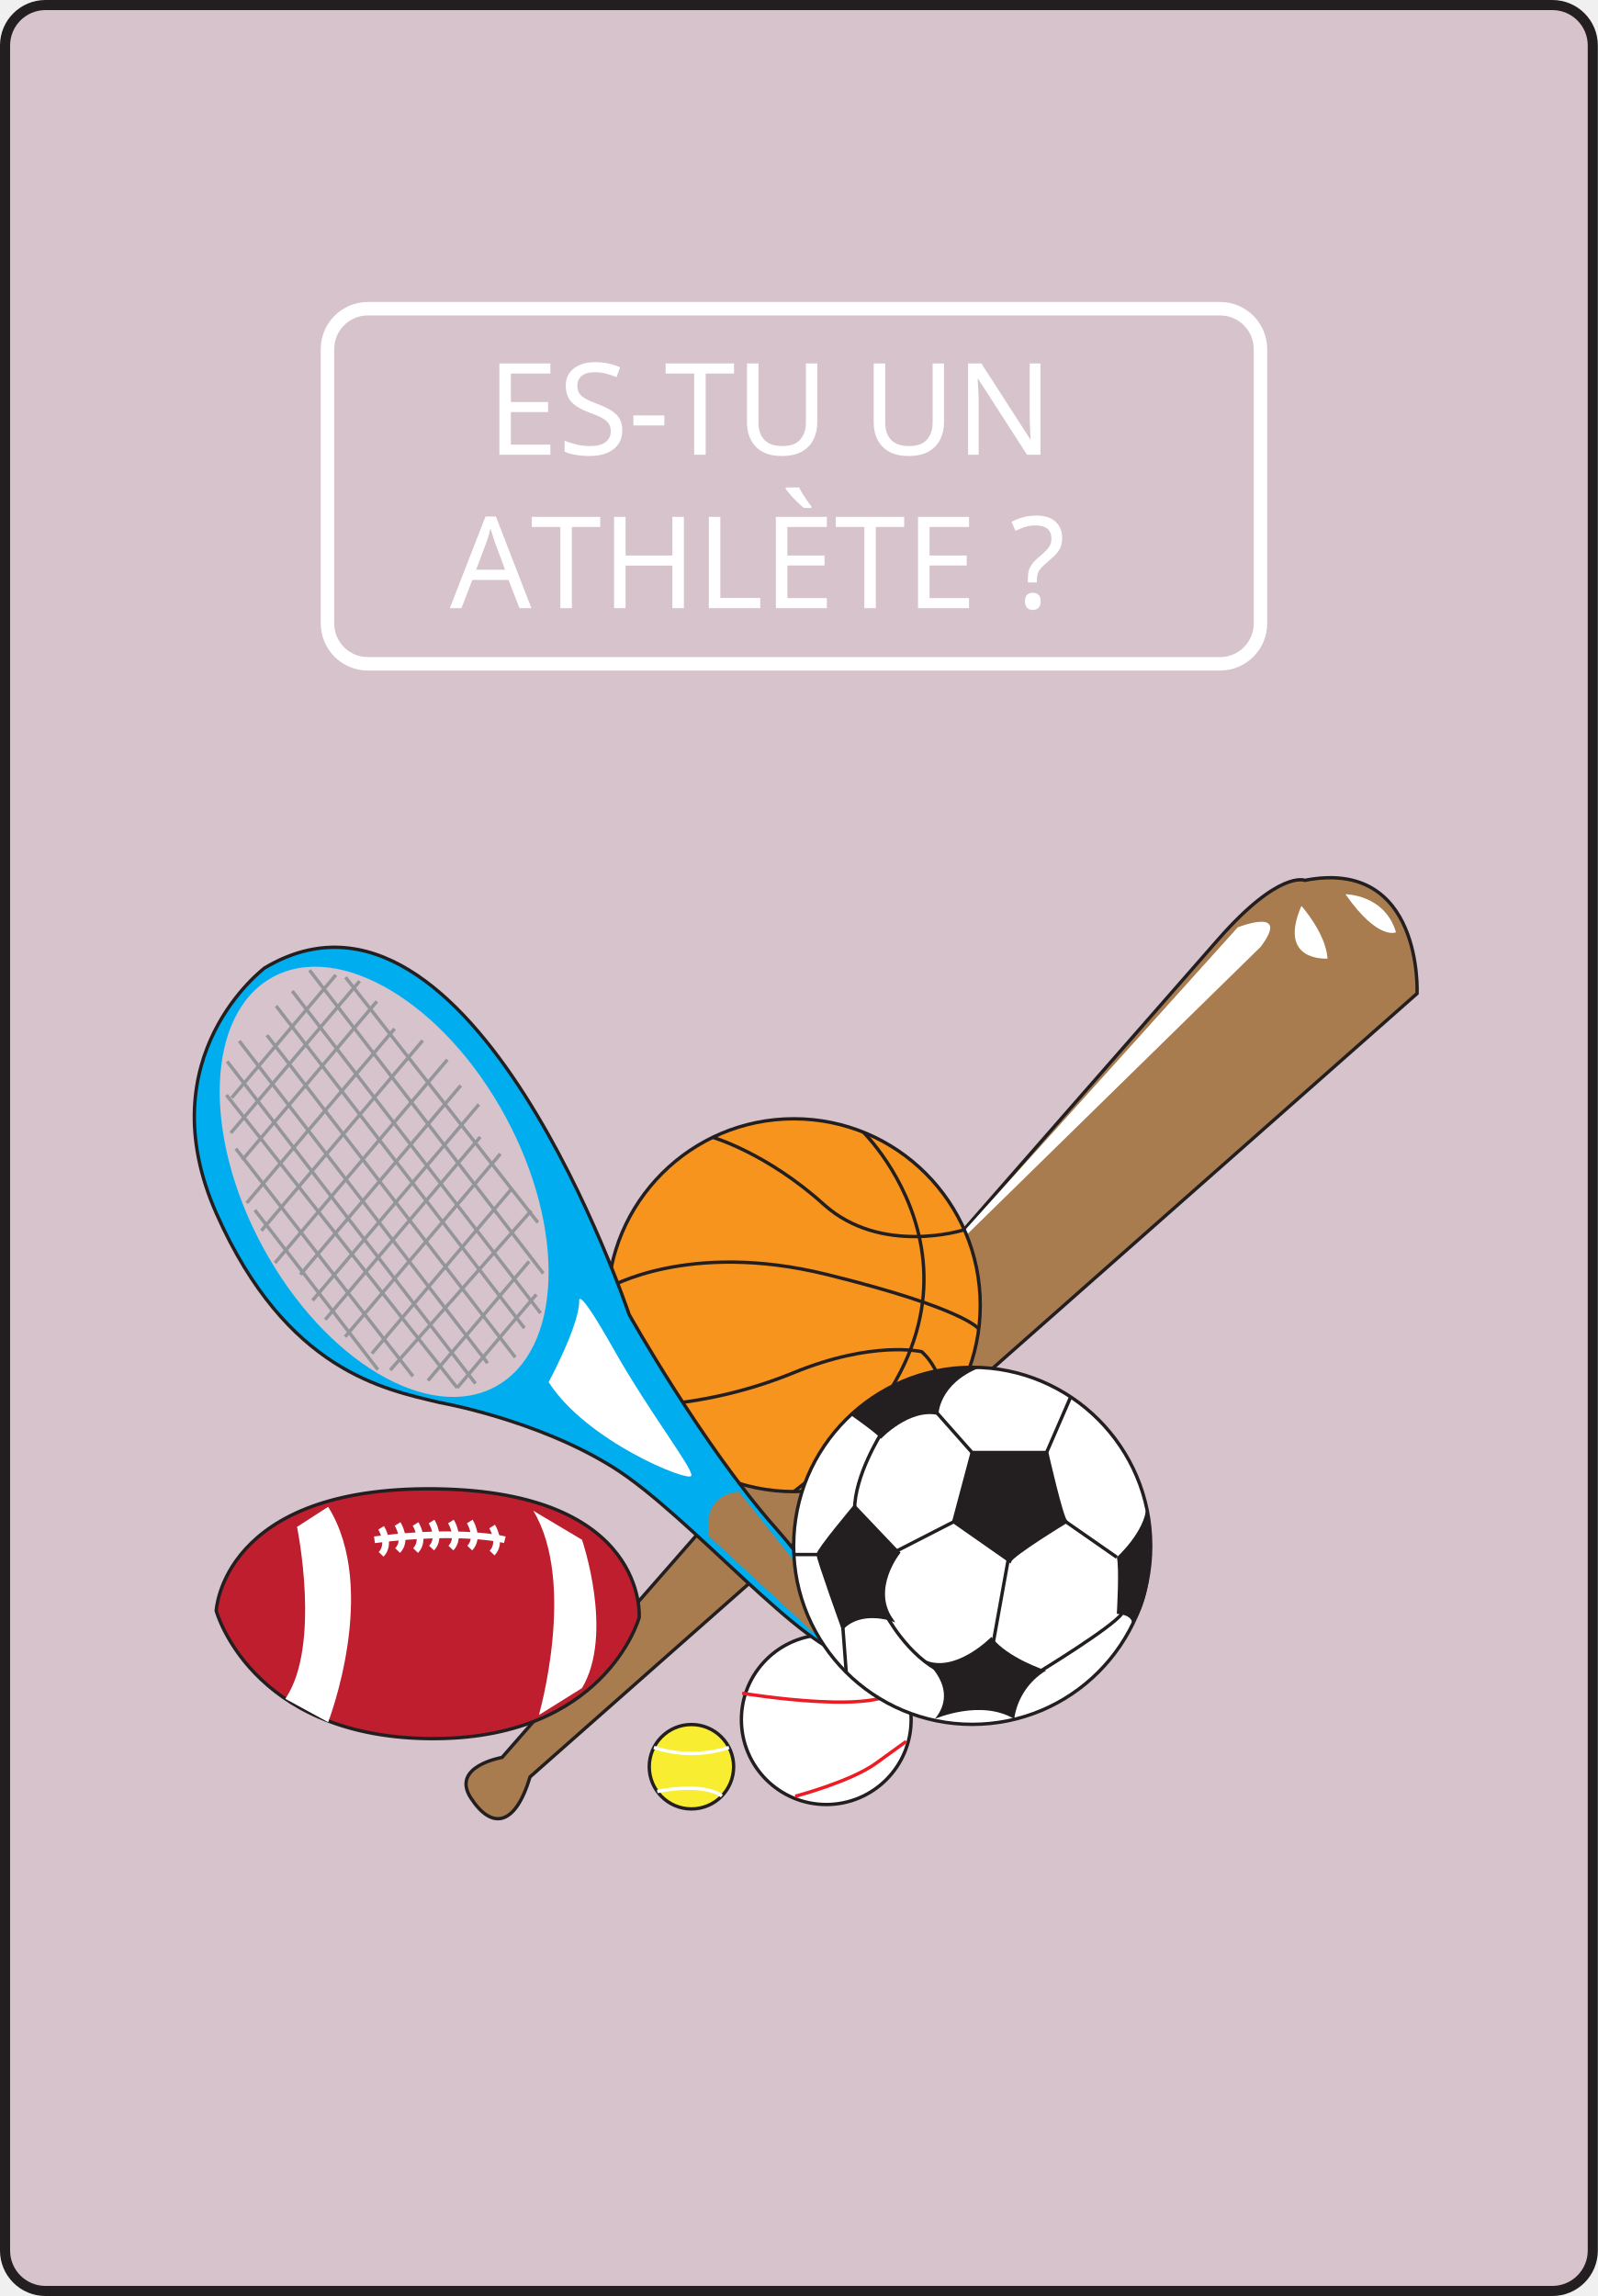
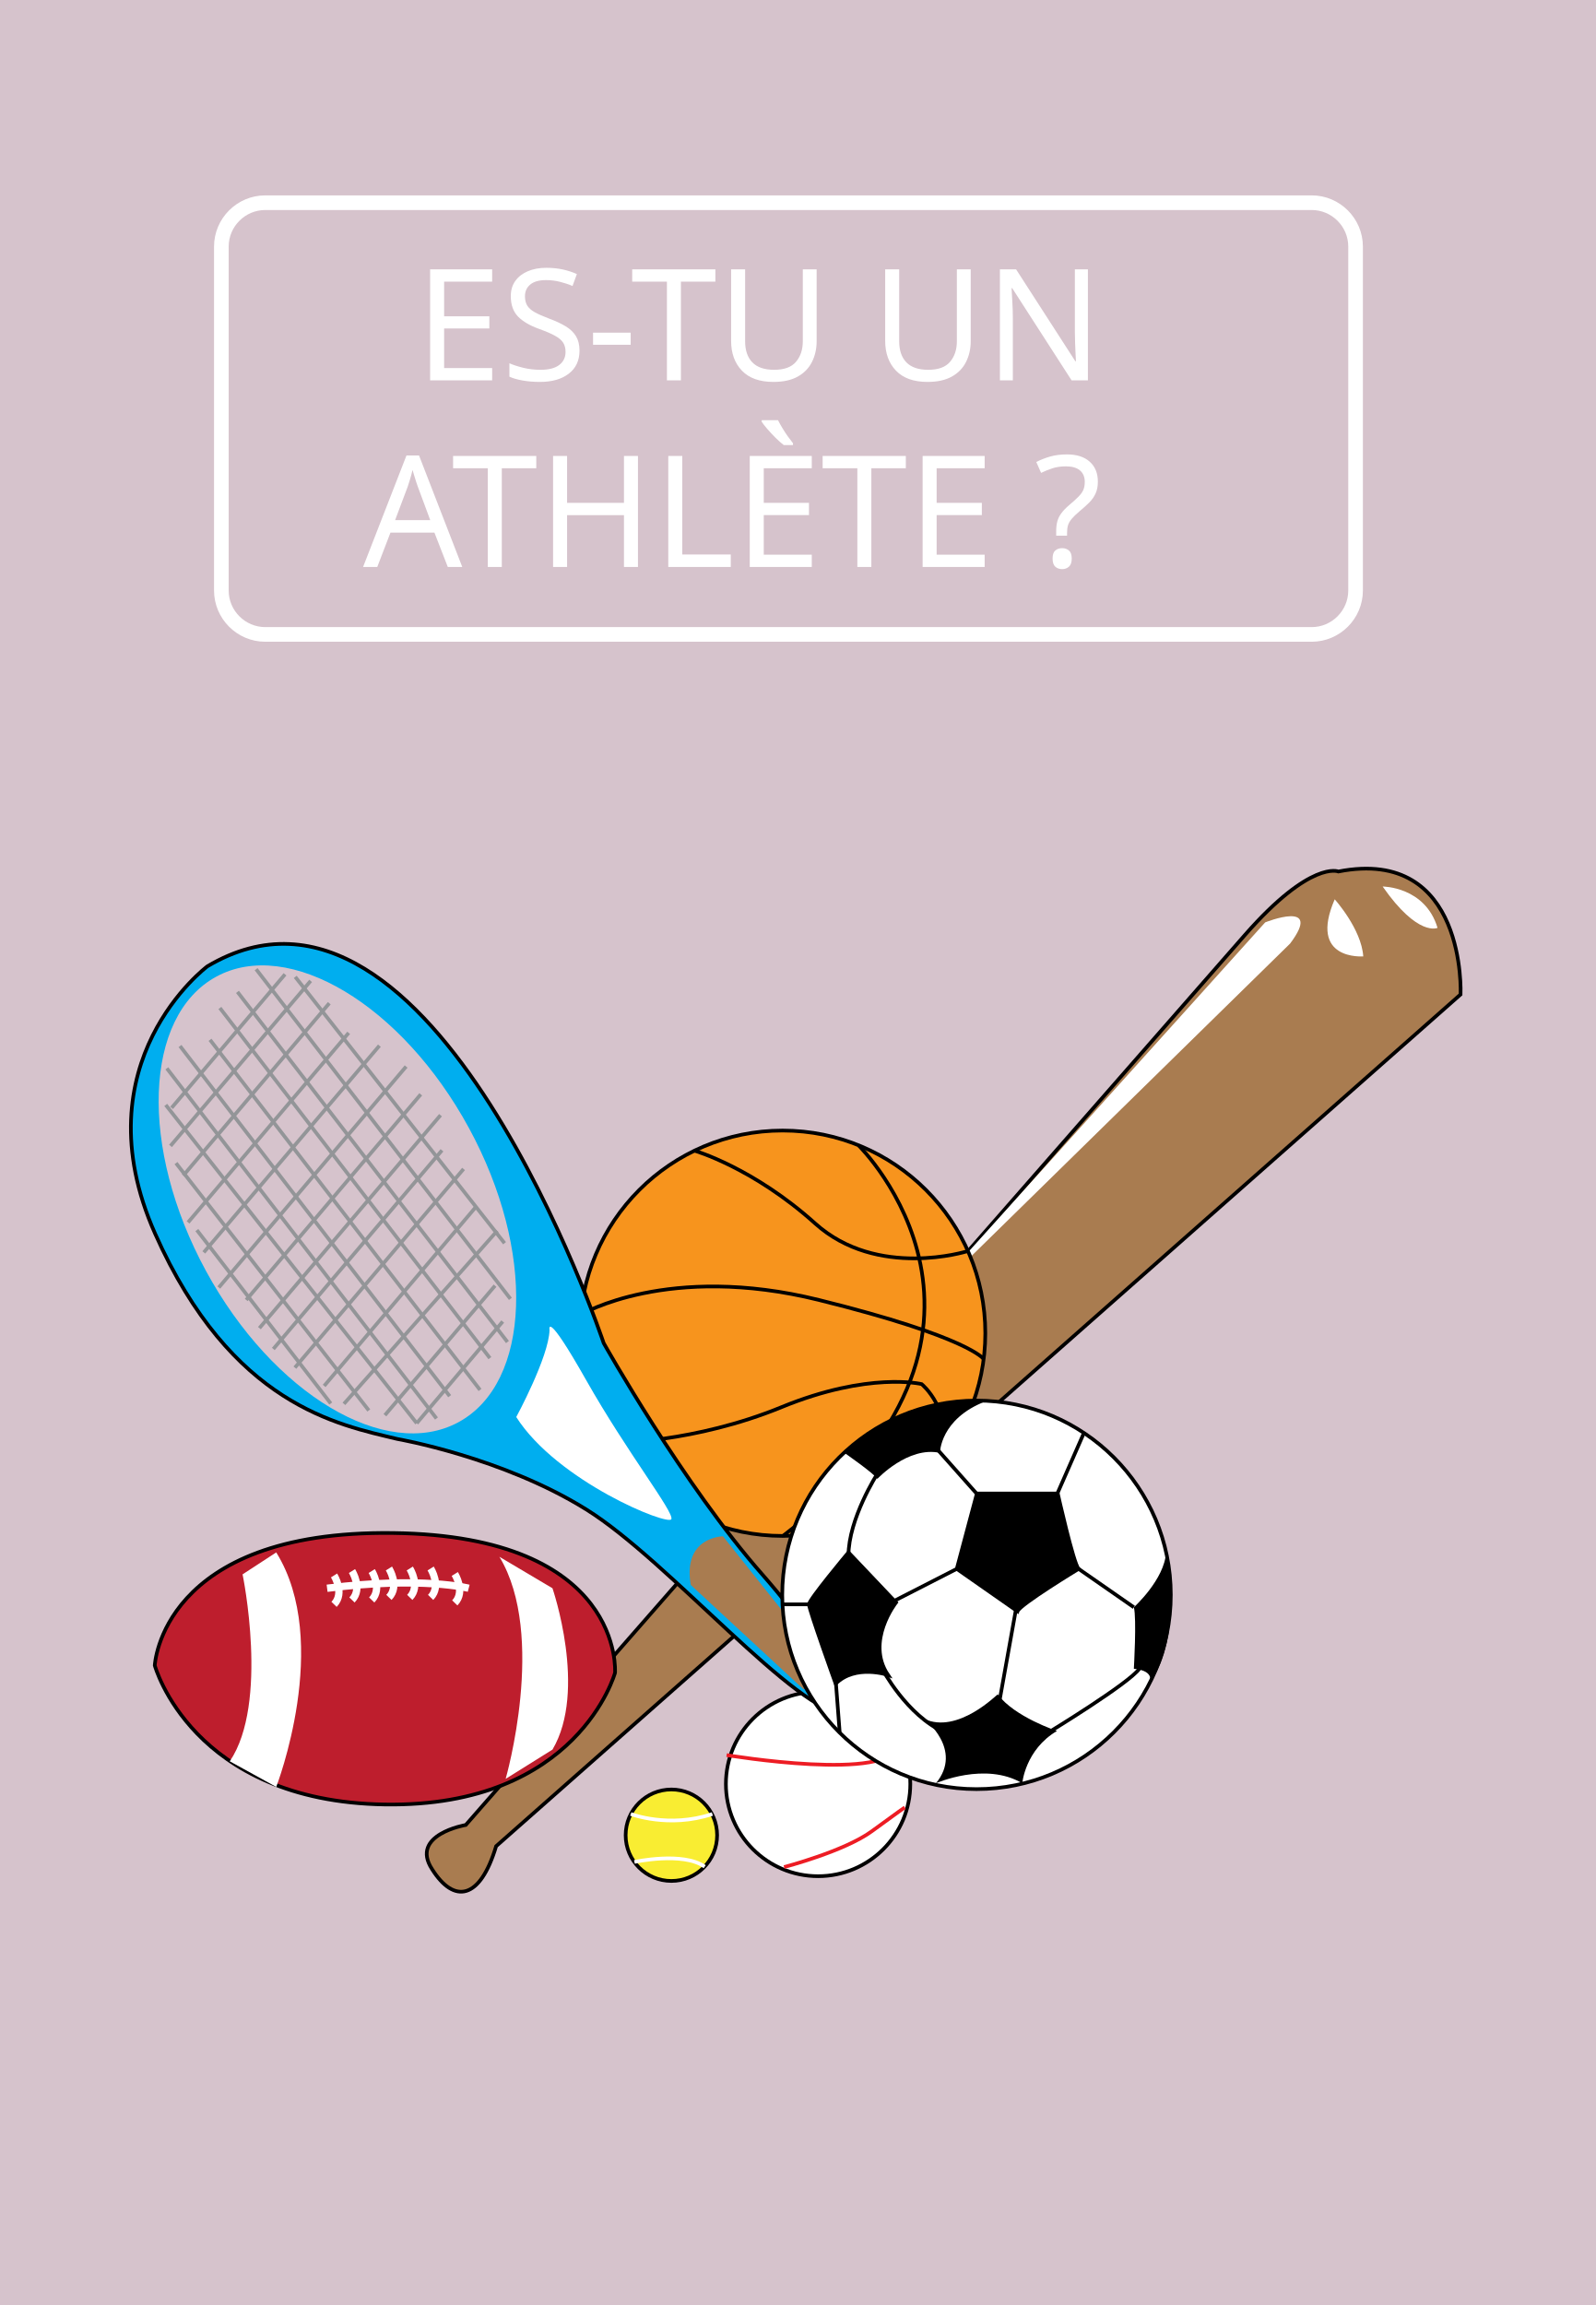
- <svg xmlns="http://www.w3.org/2000/svg" id="Calque_1" data-name="Calque 1" viewBox="0 0 474.79 682.24">
-   <defs>
-     <style>.cls-1,.cls-18{fill:#d6c3cc;}.cls-1,.cls-13,.cls-16,.cls-2,.cls-20,.cls-4,.cls-6,.cls-7,.cls-8{stroke:#231f20;}.cls-1,.cls-11,.cls-13,.cls-14,.cls-15,.cls-16,.cls-19,.cls-2,.cls-20,.cls-3,.cls-4,.cls-6,.cls-7,.cls-8{stroke-miterlimit:10;}.cls-1{stroke-width:3px;}.cls-2,.cls-5,.cls-9{fill:#fff;}.cls-11,.cls-13,.cls-14,.cls-15,.cls-19,.cls-3{fill:none;}.cls-3{stroke:#ed1c24;}.cls-17,.cls-4{fill:#a97c50;}.cls-6{fill:#be1e2d;}.cls-7{fill:#f9ed32;}.cls-8{fill:#f7941d;}.cls-9{font-size:38px;font-family:ArialRoundedMTBold, Arial Rounded MT Bold;}.cls-10{letter-spacing:-0.09em;}.cls-11,.cls-14,.cls-15{stroke:#fff;}.cls-11{stroke-width:4px;}.cls-12,.cls-20{fill:#231f20;}.cls-15{stroke-width:2px;}.cls-16{fill:#00aeef;}.cls-19{stroke:#939598;}</style>
-   </defs>
-   <rect class="cls-1" x="1.5" y="1.5" width="471.79" height="679.24" rx="12" ry="12" />
-   <circle class="cls-2" cx="245.52" cy="510.98" r="25.22" />
-   <path class="cls-3" d="M198.6,479.73s45.48,7.58,46.76-2.94" transform="translate(21.94 23.4)" />
-   <path class="cls-3" d="M214.35,510.35s16.49-4.34,24-9.8,9-6.49,9-6.49" transform="translate(21.94 23.4)" />
-   <path class="cls-4" d="M135.56,504.59,399.14,271.81s1.84-40.46-33.37-33.62c0,0-7.48-3.16-25.53,17.34s-213,243.28-213,243.28-15.41,2.62-9.24,12.08S131.16,519.3,135.56,504.59Z" transform="translate(21.94 23.4)" />
-   <path class="cls-5" d="M250.2,358.3l1.14-1.26,94.51-104.88s16-6.37,6.79,5.8" transform="translate(21.94 23.4)" />
-   <path class="cls-5" d="M364.77,245.79s7.27,8.11,7.76,15.64C372.53,261.43,357.49,262.59,364.77,245.79Z" transform="translate(21.94 23.4)" />
-   <path class="cls-5" d="M377.87,242.32s11.64,0,15,11.3C392.9,253.62,387.57,256.22,377.87,242.32Z" transform="translate(21.94 23.4)" />
-   <path class="cls-6" d="M42.31,455.24s1.66-37,65.07-36.24S168,457.21,168,457.21s-10.1,36.78-62.86,36S42.31,455.24,42.31,455.24Z" transform="translate(21.94 23.4)" />
-   <circle class="cls-7" cx="205.46" cy="524.97" r="12.54" />
-   <circle class="cls-8" cx="235.89" cy="387.83" r="55.39" />
-   <text class="cls-9" transform="translate(144.7 135.12)">ES-TU UN <tspan class="cls-10" x="-11.04" y="45.6">A</tspan>
-     <tspan x="12.95" y="45.6">THLÈTE ?</tspan>
+ <svg xmlns="http://www.w3.org/2000/svg" version="1.1" id="Calque_1" x="0px" y="0px" viewBox="0 0 436 630" style="enable-background:new 0 0 436 630;" xml:space="preserve">
+   <style type="text/css">
+ 	.st0{fill:#D6C3CC;stroke:#000000;stroke-width:3;stroke-miterlimit:10;}
+ 	.st1{fill:#FFFFFF;stroke:#000000;stroke-miterlimit:10;}
+ 	.st2{fill:none;stroke:#ED1C24;stroke-miterlimit:10;}
+ 	.st3{fill:#A97C50;stroke:#000000;stroke-miterlimit:10;}
+ 	.st4{fill:#FFFFFF;}
+ 	.st5{fill:#BE1E2D;stroke:#000000;stroke-miterlimit:10;}
+ 	.st6{fill:#F9ED32;stroke:#000000;stroke-miterlimit:10;}
+ 	.st7{fill:#F7941D;stroke:#000000;stroke-miterlimit:10;}
+ 	.st8{fill:none;}
+ 	.st9{font-family:'ArialRoundedMTBold';}
+ 	.st10{font-size:42.493px;}
+ 	.st11{fill:none;stroke:#FFFFFF;stroke-width:4;stroke-miterlimit:10;}
+ 	.st12{fill:none;stroke:#000000;stroke-miterlimit:10;}
+ 	.st13{fill:none;stroke:#FFFFFF;stroke-miterlimit:10;}
+ 	.st14{fill:none;stroke:#FFFFFF;stroke-width:2;stroke-miterlimit:10;}
+ 	.st15{fill:#00AEEF;stroke:#000000;stroke-miterlimit:10;}
+ 	.st16{fill:#A97C50;}
+ 	.st17{fill:#D6C3CC;}
+ 	.st18{fill:none;stroke:#939598;stroke-miterlimit:10;}
+ 	.st19{stroke:#000000;stroke-miterlimit:10;}
+ </style>
+   <path class="st0" d="M439.3,657.3H-8.4c-6.6,0-12-5.4-12-12V-9.9c0-6.6,5.4-12,12-12h447.8c6.6,0,12,5.4,12,12v655.2  C451.3,651.9,445.9,657.3,439.3,657.3z" />
+   <circle class="st1" cx="223.6" cy="487.6" r="25.2" />
+   <path class="st2" d="M198.6,479.7c0,0,45.5,7.6,46.8-2.9" />
+   <path class="st2" d="M214.3,510.3c0,0,16.5-4.3,24-9.8c7.5-5.5,9-6.5,9-6.5" />
+   <path class="st3" d="M135.6,504.6l263.6-232.8c0,0,1.8-40.5-33.4-33.6c0,0-7.5-3.2-25.5,17.3c-18,20.5-213,243.3-213,243.3  s-15.4,2.6-9.2,12.1C124.1,520.4,131.2,519.3,135.6,504.6z" />
+   <path class="st4" d="M250.2,358.3l1.1-1.3l94.5-104.9c0,0,16-6.4,6.8,5.8" />
+   <path class="st4" d="M364.8,245.8c0,0,7.3,8.1,7.8,15.6C372.5,261.4,357.5,262.6,364.8,245.8z" />
+   <path class="st4" d="M377.9,242.3c0,0,11.6,0,15,11.3C392.9,253.6,387.6,256.2,377.9,242.3z" />
+   <path class="st5" d="M42.3,455.2c0,0,1.7-37,65.1-36.2c63.4,0.8,60.7,38.2,60.7,38.2s-10.1,36.8-62.9,36S42.3,455.2,42.3,455.2z" />
+   <circle class="st6" cx="183.5" cy="501.6" r="12.5" />
+   <circle class="st7" cx="213.9" cy="364.4" r="55.4" />
+   <rect x="61.3" y="73" class="st8" width="309.2" height="122.6" />
+   <text transform="matrix(1 0 0 1 113.4343 103.9642)">
+     <tspan x="0" y="0" class="st4 st9 st10">ES-TU UN  </tspan>
+     <tspan x="-14.2" y="51" class="st4 st9 st10">ATHLÈTE ?</tspan>
  </text>
-   <rect class="cls-11" x="97.31" y="91.73" width="277.23" height="105.52" rx="12" ry="12" />
-   <path class="cls-12" d="M286.6,386.64s7.35,4.5,8.16,9.37h7.13S292.41,388.57,286.6,386.64Z" transform="translate(21.94 23.4)" />
-   <path class="cls-13" d="M234.66,313.09s51.86,51-20.71,106.74" transform="translate(21.94 23.4)" />
-   <path class="cls-13" d="M189.84,314.55s16,4.61,33,19.93,41.45,7.62,41.45,7.62" transform="translate(21.94 23.4)" />
-   <path class="cls-13" d="M158.75,359.3s23.76-14.18,65-4,45.13,16.18,45.13,16.18" transform="translate(21.94 23.4)" />
-   <path class="cls-13" d="M167.64,394.41a134.28,134.28,0,0,0,46-9.82c23.82-9.82,38.29-6.34,38.29-6.34s8.68,7,5.7,20.46" transform="translate(21.94 23.4)" />
-   <path class="cls-14" d="M172.37,495.85a35.77,35.77,0,0,0,22.3,0" transform="translate(21.94 23.4)" />
-   <path class="cls-14" d="M173.37,508.93s13.34-2.91,19.19,1.33" transform="translate(21.94 23.4)" />
-   <path class="cls-5" d="M66.32,430.3s7.29,35.24-3.47,51.09l12.72,6.95s15.3-39.5,0-64Z" transform="translate(21.94 23.4)" />
-   <path class="cls-5" d="M136.54,425.52,151,434.13s9.61,27.91,0,44.08l-12.81,8S149.46,447,136.54,425.52Z" transform="translate(21.94 23.4)" />
-   <path class="cls-15" d="M128.07,434.13s-12.66-3.34-38.74,0" transform="translate(21.94 23.4)" />
-   <path class="cls-15" d="M91.31,430.58s3,4.76,0,7.89" transform="translate(21.94 23.4)" />
-   <path class="cls-15" d="M96.21,429.44s3,4.77,0,7.9" transform="translate(21.94 23.4)" />
-   <path class="cls-15" d="M101.55,429.44s3,4.77,0,7.9" transform="translate(21.94 23.4)" />
-   <path class="cls-15" d="M106.3,428.7s3,4.77,0,7.9" transform="translate(21.94 23.4)" />
-   <path class="cls-15" d="M112.05,428.7s3,4.77,0,7.9" transform="translate(21.94 23.4)" />
-   <path class="cls-15" d="M117.65,428.7s3,4.77,0,7.9" transform="translate(21.94 23.4)" />
-   <path class="cls-15" d="M124.29,430.19s3,4.76,0,7.89" transform="translate(21.94 23.4)" />
-   <path class="cls-16" d="M231.58,468.83s-1.39-13.63-23.13-38.28S165,367.19,165,367.19s-46.73-139.58-108.26-103c0,0-35.16,26.17-14.34,73.06s50,52.16,66.16,56.07c0,0,28.84,5,51.67,19.27S217.45,468.27,231.58,468.83Z" transform="translate(21.94 23.4)" />
-   <path class="cls-5" d="M141.09,387.28s8.85-16.38,9.09-23.84c0,0-1.17-6.09,10,13.68s24,36,23.3,38S152.27,404.85,141.09,387.28Z" transform="translate(21.94 23.4)" />
-   <path class="cls-17" d="M197.64,419.86s-11.09.1-8.85,13.28L219.7,461.7l4.89-8Z" transform="translate(21.94 23.4)" />
-   <ellipse class="cls-18" cx="92.22" cy="327.76" rx="40.93" ry="69.26" transform="translate(-123.46 107.3) rotate(-28.54)" />
-   <line class="cls-19" x1="99.8" y1="289.7" x2="68.84" y2="326.2" />
-   <line class="cls-19" x1="106.86" y1="291.53" x2="68.59" y2="336.64" />
-   <line class="cls-19" x1="111.98" y1="297.56" x2="72.01" y2="344.67" />
-   <line class="cls-19" x1="117.24" y1="305.69" x2="73.31" y2="357.46" />
-   <line class="cls-19" x1="125.6" y1="309.2" x2="77.67" y2="365.69" />
-   <line class="cls-19" x1="132.94" y1="314.88" x2="81.7" y2="375.27" />
-   <line class="cls-19" x1="136.92" y1="322.54" x2="89.24" y2="378.74" />
-   <line class="cls-19" x1="142.3" y1="328.17" x2="92.87" y2="386.42" />
-   <line class="cls-19" x1="142.7" y1="337.84" x2="96.65" y2="392.12" />
-   <line class="cls-19" x1="148.68" y1="342.86" x2="102.57" y2="397.2" />
-   <line class="cls-19" x1="152.21" y1="353.02" x2="110.5" y2="402.18" />
-   <line class="cls-19" x1="157.85" y1="359.75" x2="115.96" y2="407.11" />
-   <line class="cls-19" x1="157.21" y1="374.83" x2="127.16" y2="410.23" />
-   <line class="cls-19" x1="159.37" y1="384.64" x2="135.84" y2="412.37" />
-   <line class="cls-19" x1="67.5" y1="315.39" x2="141.28" y2="411.1" />
-   <line class="cls-19" x1="71.1" y1="309.33" x2="144.88" y2="405.04" />
-   <line class="cls-19" x1="79.32" y1="307.59" x2="153.1" y2="403.31" />
-   <line class="cls-19" x1="82.04" y1="298.91" x2="155.82" y2="394.63" />
-   <line class="cls-19" x1="86.85" y1="294.48" x2="160.63" y2="390.19" />
-   <line class="cls-19" x1="91.97" y1="288.28" x2="161.43" y2="378.39" />
-   <line class="cls-19" x1="102.68" y1="290.4" x2="159.81" y2="363.24" />
-   <line class="cls-19" x1="75.73" y1="359.56" x2="112.3" y2="407" />
-   <line class="cls-19" x1="70.07" y1="341.31" x2="122.7" y2="408.94" />
-   <line class="cls-19" x1="67.28" y1="325.37" x2="135.84" y2="412.37" />
-   <circle class="cls-2" cx="288.88" cy="459.33" r="53.05" />
-   <path class="cls-20" d="M261.46,428.77l5.48-20.57h22.14s4.33,19.22,5.68,20.57c0,0-16,9.75-16.65,11.64Z" transform="translate(21.94 23.4)" />
-   <path class="cls-20" d="M232,424.3l13,13.68s-8.39,10.56-2.16,19.76c0,0-8.9-3-14.35,2.44,0,0-7.31-20.31-7.31-21.66S232,424.3,232,424.3Z" transform="translate(21.94 23.4)" />
-   <path class="cls-12" d="M230.83,397.06s8.16,5.72,9,7.07c0,0,8.39-9,17.06-7.07,0,0,0-9.34,12.46-14.13A49.29,49.29,0,0,0,230.83,397.06Z" transform="translate(21.94 23.4)" />
-   <path class="cls-12" d="M252.61,469.77s10.83,8.39,3.25,17.59c0,0,13.54-5.95,23.56,0A20,20,0,0,1,288.89,473s-11.64-3.79-16.24-10C272.65,463,261.82,474.1,252.61,469.77Z" transform="translate(21.94 23.4)" />
-   <path class="cls-12" d="M314.14,460.18s2-3.52-4.22-4.06c0,0,.81-13.81,0-16.79,0,0,8.38-7.58,8.79-15C318.71,424.3,323.66,447.08,314.14,460.18Z" transform="translate(21.94 23.4)" />
-   <line class="cls-13" x1="318.01" y1="415.4" x2="310.59" y2="432.52" />
-   <line class="cls-13" x1="277.75" y1="419.07" x2="289.65" y2="432.52" />
-   <path class="cls-13" d="M239.8,402.76S232,415.09,232,425.17" transform="translate(21.94 23.4)" />
-   <line class="cls-13" x1="250.37" y1="482.47" x2="251.46" y2="496.94" />
-   <line class="cls-13" x1="243.06" y1="461.92" x2="235.89" y2="461.92" />
-   <line class="cls-13" x1="283.4" y1="452.17" x2="266.41" y2="460.88" />
-   <line class="cls-13" x1="300.05" y1="460.88" x2="295.13" y2="488.15" />
-   <path class="cls-13" d="M241.14,456.12s6.67,12.83,17.07,17.42" transform="translate(21.94 23.4)" />
-   <path class="cls-13" d="M286.6,473.54s22-13.4,24.78-17.42" transform="translate(21.94 23.4)" />
-   <line class="cls-13" x1="316.7" y1="452.17" x2="331.86" y2="462.73" />
+   <path class="st11" d="M358.5,173.4h-286c-6.6,0-12-5.4-12-12v-94c0-6.6,5.4-12,12-12h286c6.6,0,12,5.4,12,12v94  C370.5,168,365.1,173.4,358.5,173.4z" />
+   <path d="M286.6,386.6c0,0,7.4,4.5,8.2,9.4h7.1C301.9,396,292.4,388.6,286.6,386.6z" />
+   <path class="st12" d="M234.7,313.1c0,0,51.9,51-20.7,106.7" />
+   <path class="st12" d="M189.8,314.5c0,0,16,4.6,33,19.9s41.5,7.6,41.5,7.6" />
+   <path class="st12" d="M158.8,359.3c0,0,23.8-14.2,65-4s45.1,16.2,45.1,16.2" />
+   <path class="st12" d="M167.6,394.4c0,0,22.1,0,46-9.8s38.3-6.3,38.3-6.3s8.7,7,5.7,20.5" />
+   <path class="st13" d="M172.4,495.8c0,0,10.4,4,22.3,0" />
+   <path class="st13" d="M173.4,508.9c0,0,13.3-2.9,19.2,1.3" />
+   <path class="st4" d="M66.3,430.3c0,0,7.3,35.2-3.5,51.1l12.7,7c0,0,15.3-39.5,0-64.1L66.3,430.3z" />
+   <path class="st4" d="M136.5,425.5l14.5,8.6c0,0,9.6,27.9,0,44.1l-12.8,8C138.2,486.2,149.5,447,136.5,425.5z" />
+   <path class="st14" d="M128.1,434.1c0,0-12.7-3.3-38.7,0" />
+   <path class="st14" d="M91.3,430.6c0,0,3,4.8,0,7.9" />
+   <path class="st14" d="M96.2,429.4c0,0,3,4.8,0,7.9" />
+   <path class="st14" d="M101.6,429.4c0,0,3,4.8,0,7.9" />
+   <path class="st14" d="M106.3,428.7c0,0,3,4.8,0,7.9" />
+   <path class="st14" d="M112,428.7c0,0,3,4.8,0,7.9" />
+   <path class="st14" d="M117.7,428.7c0,0,3,4.8,0,7.9" />
+   <path class="st14" d="M124.3,430.2c0,0,3,4.8,0,7.9" />
+   <path class="st15" d="M231.6,468.8c0,0-1.4-13.6-23.1-38.3c-21.7-24.6-43.5-63.4-43.5-63.4s-46.7-139.6-108.3-103  c0,0-35.2,26.2-14.3,73.1s50,52.2,66.2,56.1c0,0,28.8,5,51.7,19.3S217.4,468.3,231.6,468.8z" />
+   <path class="st4" d="M141.1,387.3c0,0,8.9-16.4,9.1-23.8c0,0-1.2-6.1,10,13.7c11.2,19.8,24,36,23.3,38  C182.8,417.2,152.3,404.9,141.1,387.3z" />
+   <path class="st16" d="M197.6,419.9c0,0-11.1,0.1-8.8,13.3l30.9,28.6l4.9-8L197.6,419.9z" />
+   <ellipse transform="matrix(0.8785 -0.4778 0.4778 0.8785 -145.3989 83.8993)" class="st17" cx="92.2" cy="327.8" rx="40.9" ry="69.3" />
+   <line class="st18" x1="77.9" y1="266.3" x2="46.9" y2="302.8" />
+   <line class="st18" x1="84.9" y1="268.1" x2="46.6" y2="313.2" />
+   <line class="st18" x1="90" y1="274.2" x2="50.1" y2="321.3" />
+   <line class="st18" x1="95.3" y1="282.3" x2="51.4" y2="334.1" />
+   <line class="st18" x1="103.7" y1="285.8" x2="55.7" y2="342.3" />
+   <line class="st18" x1="111" y1="291.5" x2="59.8" y2="351.9" />
+   <line class="st18" x1="115" y1="299.1" x2="67.3" y2="355.3" />
+   <line class="st18" x1="120.4" y1="304.8" x2="70.9" y2="363" />
+   <line class="st18" x1="120.8" y1="314.4" x2="74.7" y2="368.7" />
+   <line class="st18" x1="126.7" y1="319.5" x2="80.6" y2="373.8" />
+   <line class="st18" x1="130.3" y1="329.6" x2="88.6" y2="378.8" />
+   <line class="st18" x1="135.9" y1="336.4" x2="94" y2="383.7" />
+   <line class="st18" x1="135.3" y1="351.4" x2="105.2" y2="386.8" />
+   <line class="st18" x1="137.4" y1="361.2" x2="113.9" y2="389" />
+   <line class="st18" x1="45.6" y1="292" x2="119.3" y2="387.7" />
+   <line class="st18" x1="49.2" y1="285.9" x2="122.9" y2="381.6" />
+   <line class="st18" x1="57.4" y1="284.2" x2="131.2" y2="379.9" />
+   <line class="st18" x1="60.1" y1="275.5" x2="133.9" y2="371.2" />
+   <line class="st18" x1="64.9" y1="271.1" x2="138.7" y2="366.8" />
+   <line class="st18" x1="70" y1="264.9" x2="139.5" y2="355" />
+   <line class="st18" x1="80.7" y1="267" x2="137.9" y2="339.8" />
+   <line class="st18" x1="53.8" y1="336.2" x2="90.4" y2="383.6" />
+   <line class="st18" x1="48.1" y1="317.9" x2="100.8" y2="385.5" />
+   <line class="st18" x1="45.3" y1="302" x2="113.9" y2="389" />
+   <circle class="st1" cx="266.9" cy="435.9" r="53.1" />
+   <path class="st19" d="M261.5,428.8l5.5-20.6h22.1c0,0,4.3,19.2,5.7,20.6c0,0-16,9.7-16.7,11.6L261.5,428.8z" />
+   <path class="st19" d="M231.9,424.3l13,13.7c0,0-8.4,10.6-2.2,19.8c0,0-8.9-3-14.3,2.4c0,0-7.3-20.3-7.3-21.7  C221.1,437.2,231.9,424.3,231.9,424.3z" />
+   <path d="M230.8,397.1c0,0,8.2,5.7,9,7.1c0,0,8.4-9,17.1-7.1c0,0,0-9.3,12.5-14.1C269.3,382.9,248.4,380,230.8,397.1z" />
+   <path d="M252.6,469.8c0,0,10.8,8.4,3.2,17.6c0,0,13.5-6,23.6,0c0,0,0.8-9.2,9.5-14.3c0,0-11.6-3.8-16.2-10  C272.6,463,261.8,474.1,252.6,469.8z" />
+   <path d="M314.1,460.2c0,0,2-3.5-4.2-4.1c0,0,0.8-13.8,0-16.8c0,0,8.4-7.6,8.8-15C318.7,424.3,323.7,447.1,314.1,460.2z" />
+   <line class="st12" x1="296.1" y1="392" x2="288.6" y2="409.1" />
+   <line class="st12" x1="255.8" y1="395.7" x2="267.7" y2="409.1" />
+   <path class="st12" d="M239.8,402.8c0,0-7.9,12.3-7.9,22.4" />
+   <line class="st12" x1="228.4" y1="459.1" x2="229.5" y2="473.5" />
+   <line class="st12" x1="221.1" y1="438.5" x2="213.9" y2="438.5" />
+   <line class="st12" x1="261.5" y1="428.8" x2="244.5" y2="437.5" />
+   <line class="st12" x1="278.1" y1="437.5" x2="273.2" y2="464.8" />
+   <path class="st12" d="M241.1,456.1c0,0,6.7,12.8,17.1,17.4" />
+   <path class="st12" d="M286.6,473.5c0,0,22-13.4,24.8-17.4" />
+   <line class="st12" x1="294.8" y1="428.8" x2="309.9" y2="439.3" />
</svg>
